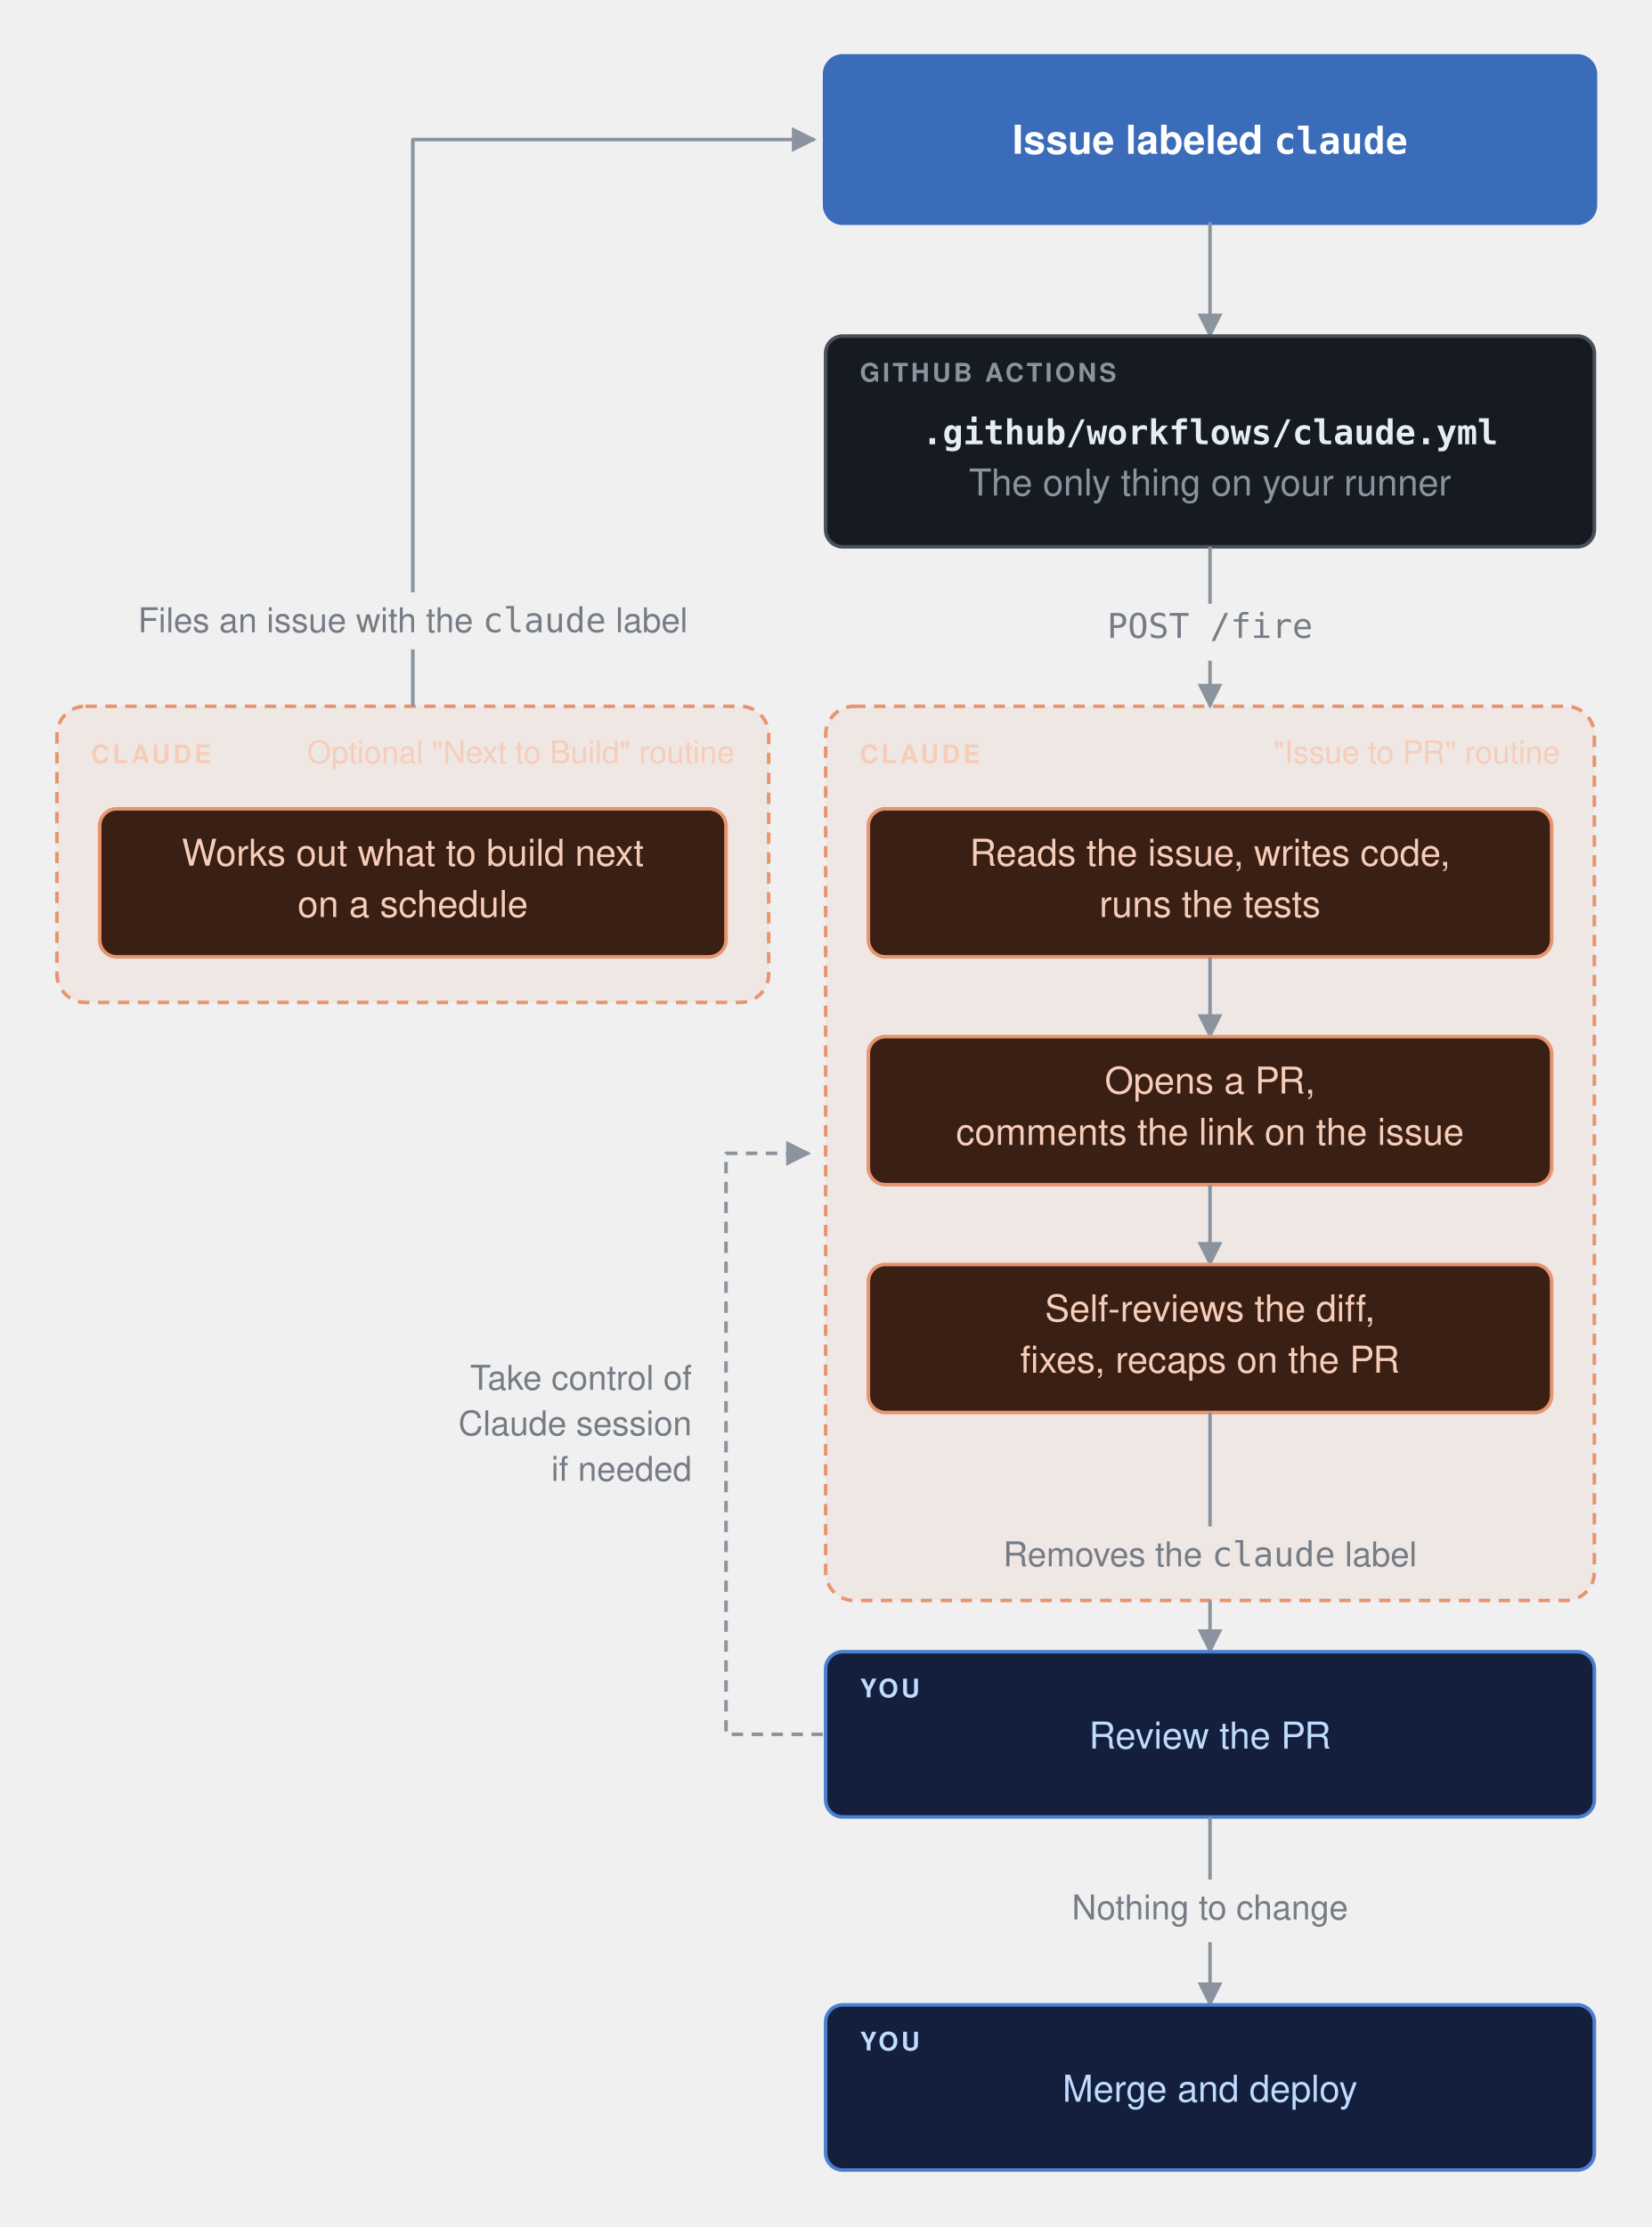
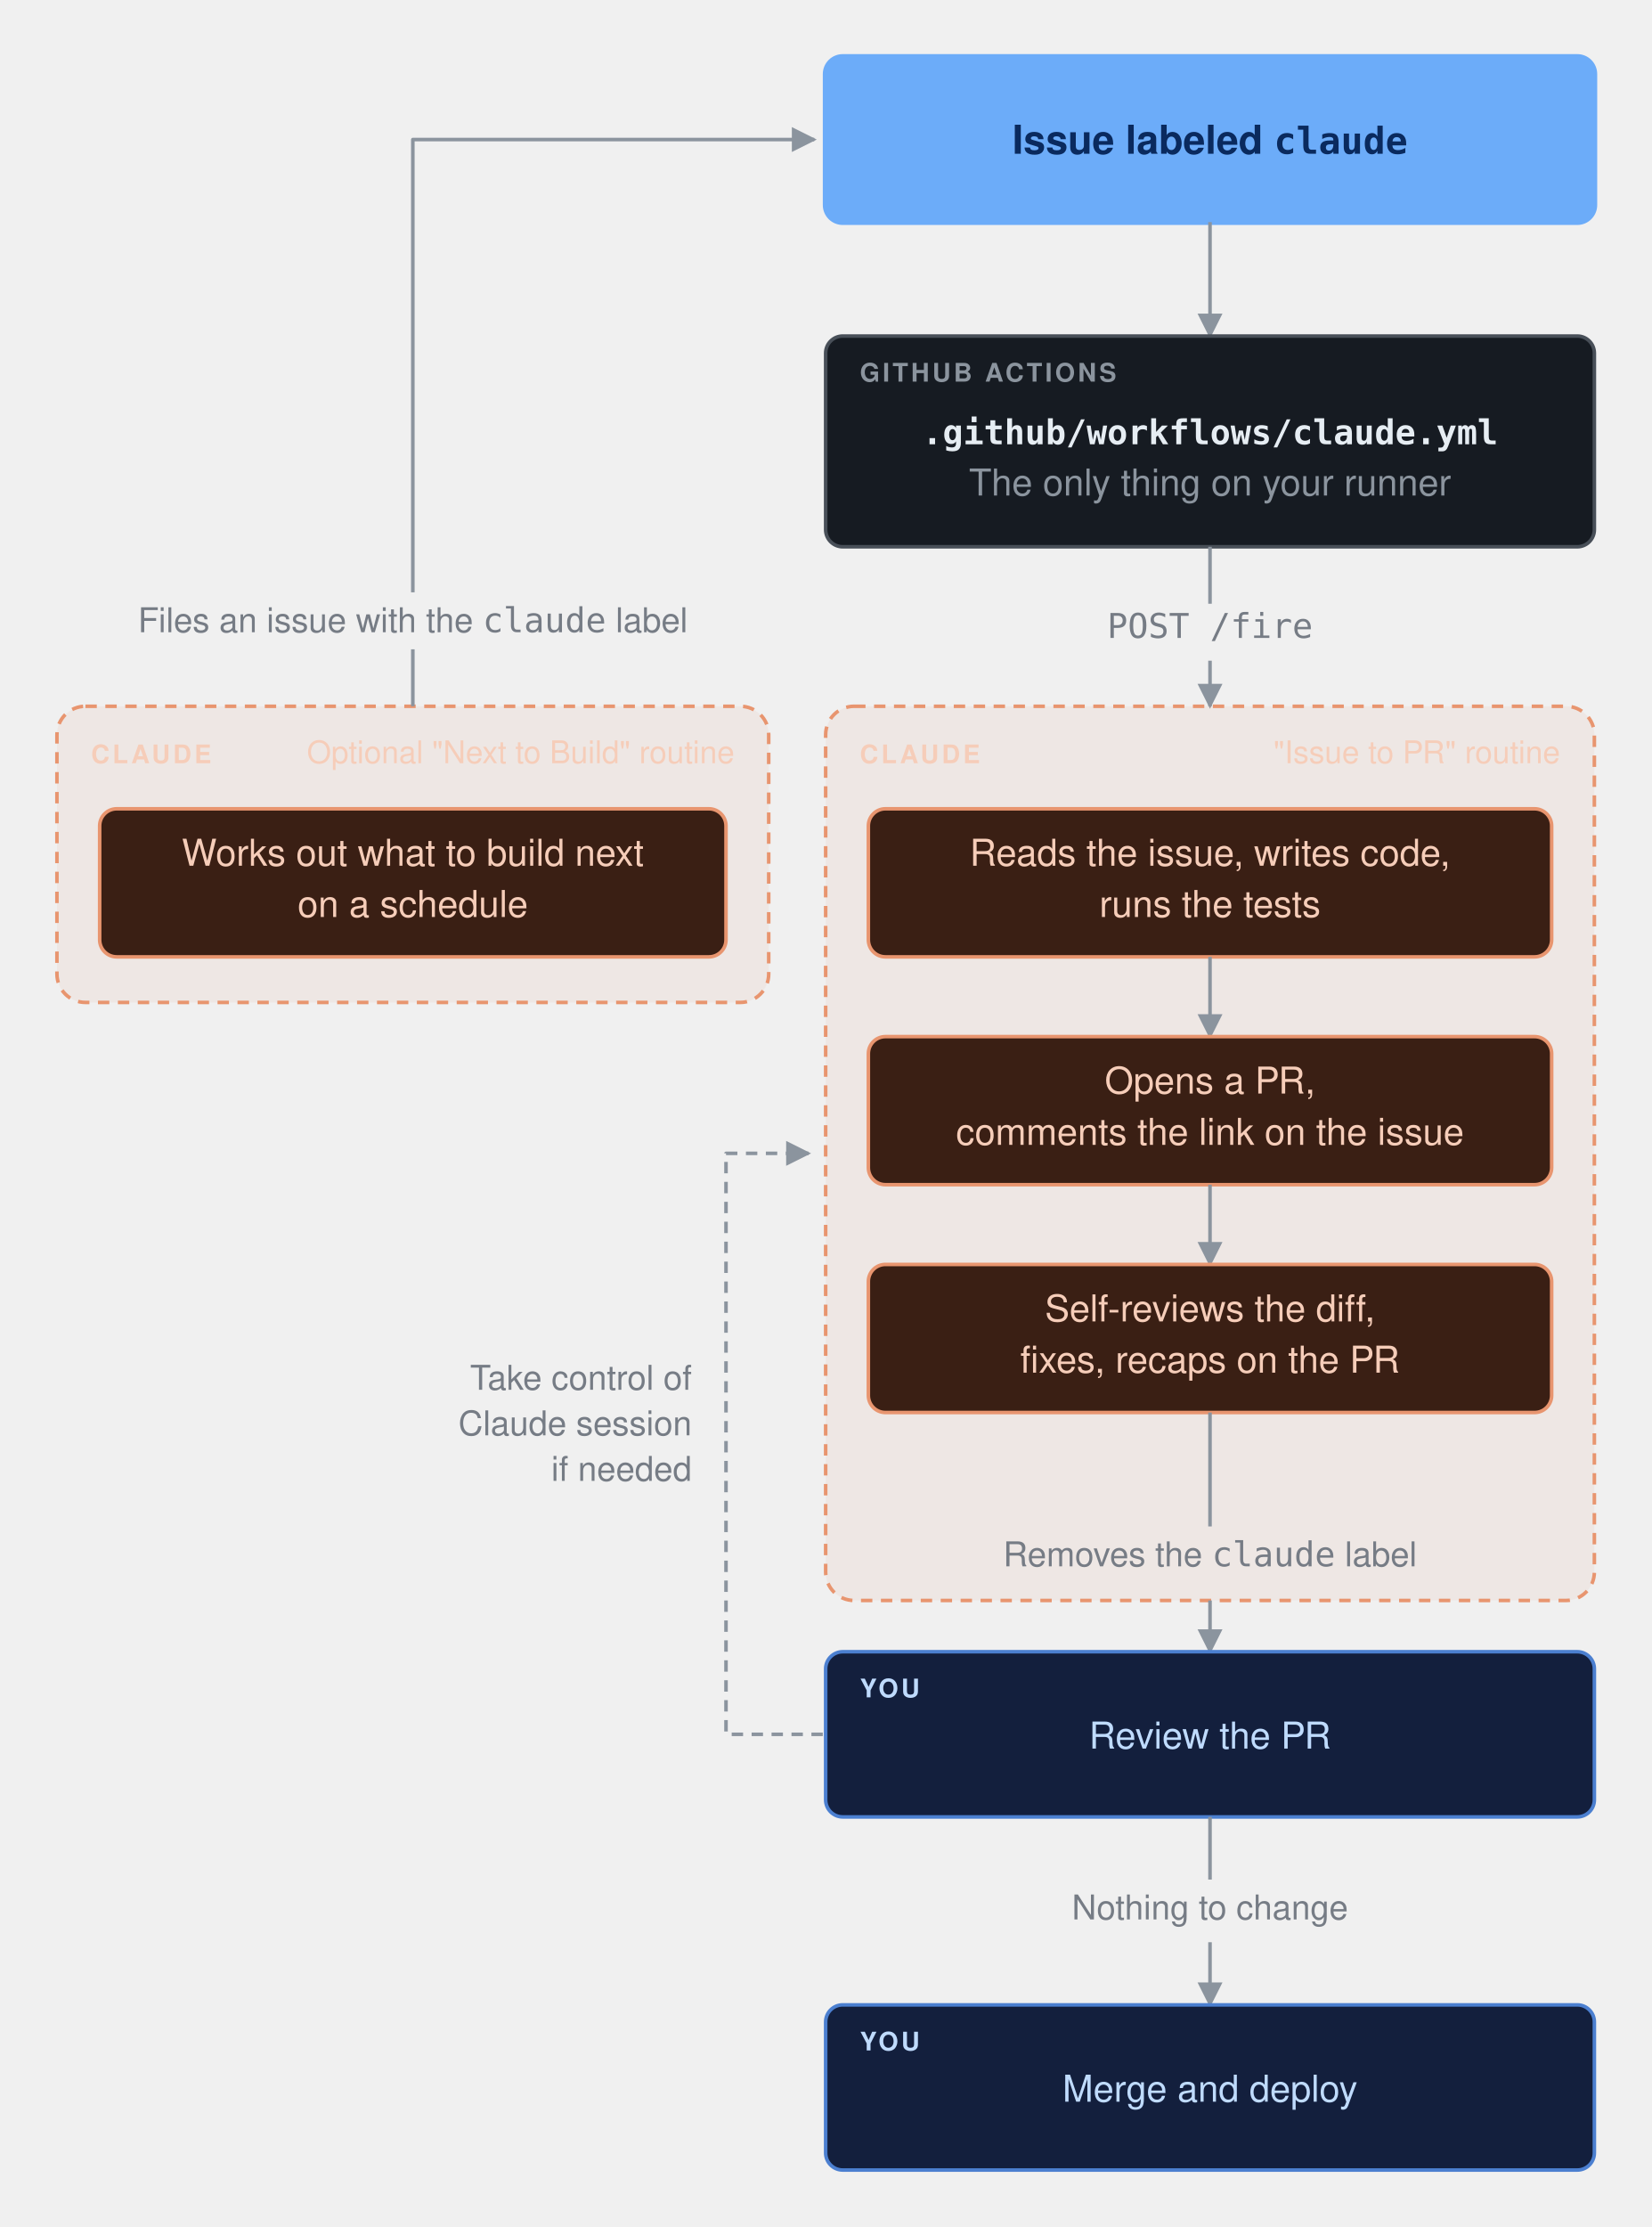
<svg xmlns="http://www.w3.org/2000/svg" viewBox="0 0 580 782" width="580" height="782" role="img" aria-label="Optionally, the Next to Build routine works out what to build next on a schedule and files an issue with the claude label. An issue labeled claude is the trigger, whether a human, a bot or that routine applies it; a GitHub Actions workflow POSTs /fire; the Issue to PR routine reads the issue, writes code, runs the tests, opens a PR, self-reviews it and removes the label. The human reviews the PR: if nothing needs to change they merge and deploy, otherwise they take control of the Claude session.">
  <defs>
    <marker id="d-arrow" viewBox="0 0 10 10" refX="9" refY="5" markerWidth="7" markerHeight="7" orient="auto-start-reverse">
      <path d="M0,0 L10,5 L0,10 z" fill="#8b949e" />
    </marker>
  </defs>
  <g font-family="ui-sans-serif, -apple-system, 'Segoe UI', Helvetica, Arial, sans-serif">
    <rect x="20" y="248" width="250" height="104" rx="10" fill="rgba(232,149,111,0.09)" stroke="#e8956f" stroke-width="1.25" stroke-dasharray="4 3" />
    <text x="32" y="268" font-size="9" font-weight="600" letter-spacing="1" fill="#f6cdb9">CLAUDE</text>
    <text x="258" y="268" font-size="11" text-anchor="end" fill="#f6cdb9">Optional "Next to Build" routine</text>
    <rect x="35" y="284" width="220" height="52" rx="6" fill="#3a1f14" stroke="#e8956f" stroke-width="1.25" />
    <text x="145" y="304" font-size="13" text-anchor="middle" fill="#f6cdb9">Works out what to build next</text>
    <text x="145" y="322" font-size="13" text-anchor="middle" fill="#f6cdb9">on a schedule</text>
    <line x1="145" y1="248" x2="145" y2="228" stroke="#8b949e" stroke-width="1.25" />
    <text x="145" y="222" font-size="12" text-anchor="middle" fill="#767c85">Files an issue with the <tspan font-family="ui-monospace, SFMono-Regular, Menlo, Consolas, monospace" font-size="12">claude</tspan> label</text>
    <path d="M145,208 V49 H286" fill="none" stroke="#8b949e" stroke-width="1.25" stroke-linejoin="round" marker-end="url(#d-arrow)" />
-     <rect x="290" y="20" width="270" height="58" rx="6" fill="#3a6cba" stroke="#3a6cba" stroke-width="2" />
-     <text x="425" y="54" font-size="14" font-weight="600" text-anchor="middle" fill="#ffffff">Issue labeled <tspan font-family="ui-monospace, SFMono-Regular, Menlo, Consolas, monospace" font-size="13">claude</tspan>
+     <rect x="290" y="20" width="270" height="58" rx="6" fill="#6cacf9" stroke="#6cacf9" stroke-width="2" />
+     <text x="425" y="54" font-size="14" font-weight="600" text-anchor="middle" fill="#0a2a5e">Issue labeled <tspan font-family="ui-monospace, SFMono-Regular, Menlo, Consolas, monospace" font-size="13">claude</tspan>
    </text>
    <line x1="425" y1="78" x2="425" y2="118" stroke="#8b949e" stroke-width="1.25" marker-end="url(#d-arrow)" />
    <rect x="290" y="118" width="270" height="74" rx="6" fill="#161b22" stroke="#484f58" stroke-width="1.25" />
    <text x="302" y="134" font-size="9" font-weight="600" letter-spacing="1" fill="#8b949e">GITHUB ACTIONS</text>
    <text x="425" y="156" font-size="12" font-weight="600" text-anchor="middle" font-family="ui-monospace, SFMono-Regular, Menlo, Consolas, monospace" fill="#e6edf3">.github/workflows/claude.yml</text>
    <text x="425" y="174" font-size="13" text-anchor="middle" fill="#8b949e">The only thing on your runner</text>
    <line x1="425" y1="192" x2="425" y2="212" stroke="#8b949e" stroke-width="1.25" />
    <text x="425" y="224" font-size="12" text-anchor="middle" font-family="ui-monospace, SFMono-Regular, Menlo, Consolas, monospace" fill="#767c85">POST /fire</text>
    <line x1="425" y1="232" x2="425" y2="248" stroke="#8b949e" stroke-width="1.25" marker-end="url(#d-arrow)" />
    <rect x="290" y="248" width="270" height="314" rx="10" fill="rgba(232,149,111,0.09)" stroke="#e8956f" stroke-width="1.25" stroke-dasharray="4 3" />
    <text x="302" y="268" font-size="9" font-weight="600" letter-spacing="1" fill="#f6cdb9">CLAUDE</text>
    <text x="548" y="268" font-size="11" text-anchor="end" fill="#f6cdb9">"Issue to PR" routine</text>
    <rect x="305" y="284" width="240" height="52" rx="6" fill="#3a1f14" stroke="#e8956f" stroke-width="1.25" />
    <text x="425" y="304" font-size="13" text-anchor="middle" fill="#f6cdb9">Reads the issue, writes code,</text>
    <text x="425" y="322" font-size="13" text-anchor="middle" fill="#f6cdb9">runs the tests</text>
    <line x1="425" y1="336" x2="425" y2="364" stroke="#8b949e" stroke-width="1.25" marker-end="url(#d-arrow)" />
    <rect x="305" y="364" width="240" height="52" rx="6" fill="#3a1f14" stroke="#e8956f" stroke-width="1.25" />
    <text x="425" y="384" font-size="13" text-anchor="middle" fill="#f6cdb9">Opens a PR,</text>
    <text x="425" y="402" font-size="13" text-anchor="middle" fill="#f6cdb9">comments the link on the issue</text>
    <line x1="425" y1="416" x2="425" y2="444" stroke="#8b949e" stroke-width="1.25" marker-end="url(#d-arrow)" />
    <rect x="305" y="444" width="240" height="52" rx="6" fill="#3a1f14" stroke="#e8956f" stroke-width="1.25" />
    <text x="425" y="464" font-size="13" text-anchor="middle" fill="#f6cdb9">Self-reviews the diff,</text>
    <text x="425" y="482" font-size="13" text-anchor="middle" fill="#f6cdb9">fixes, recaps on the PR</text>
    <line x1="425" y1="496" x2="425" y2="536" stroke="#8b949e" stroke-width="1.25" />
    <text x="425" y="550" font-size="12" text-anchor="middle" fill="#767c85">Removes the <tspan font-family="ui-monospace, SFMono-Regular, Menlo, Consolas, monospace" font-size="12">claude</tspan> label</text>
    <line x1="425" y1="562" x2="425" y2="580" stroke="#8b949e" stroke-width="1.25" marker-end="url(#d-arrow)" />
    <rect x="290" y="580" width="270" height="58" rx="6" fill="#131f3d" stroke="#4b7fd0" stroke-width="1.25" />
    <text x="302" y="596" font-size="9" font-weight="600" letter-spacing="1" fill="#bfdbfe">YOU</text>
    <text x="425" y="614" font-size="13" text-anchor="middle" fill="#bfdbfe">Review the PR</text>
    <line x1="425" y1="638" x2="425" y2="660" stroke="#8b949e" stroke-width="1.25" />
    <text x="425" y="674" font-size="12" text-anchor="middle" fill="#767c85">Nothing to change</text>
    <line x1="425" y1="682" x2="425" y2="704" stroke="#8b949e" stroke-width="1.25" marker-end="url(#d-arrow)" />
    <rect x="290" y="704" width="270" height="58" rx="6" fill="#131f3d" stroke="#4b7fd0" stroke-width="1.25" />
    <text x="302" y="720" font-size="9" font-weight="600" letter-spacing="1" fill="#bfdbfe">YOU</text>
    <text x="425" y="738" font-size="13" text-anchor="middle" fill="#bfdbfe">Merge and deploy</text>
    <path d="M289,609 H255 V405 H284" fill="none" stroke="#8b949e" stroke-width="1.25" stroke-dasharray="4 3" stroke-linejoin="round" marker-end="url(#d-arrow)" />
    <text x="243" y="488" font-size="12" text-anchor="end" fill="#767c85">Take control of</text>
    <text x="243" y="504" font-size="12" text-anchor="end" fill="#767c85">Claude session</text>
    <text x="243" y="520" font-size="12" text-anchor="end" fill="#767c85">if needed</text>
  </g>
</svg>
